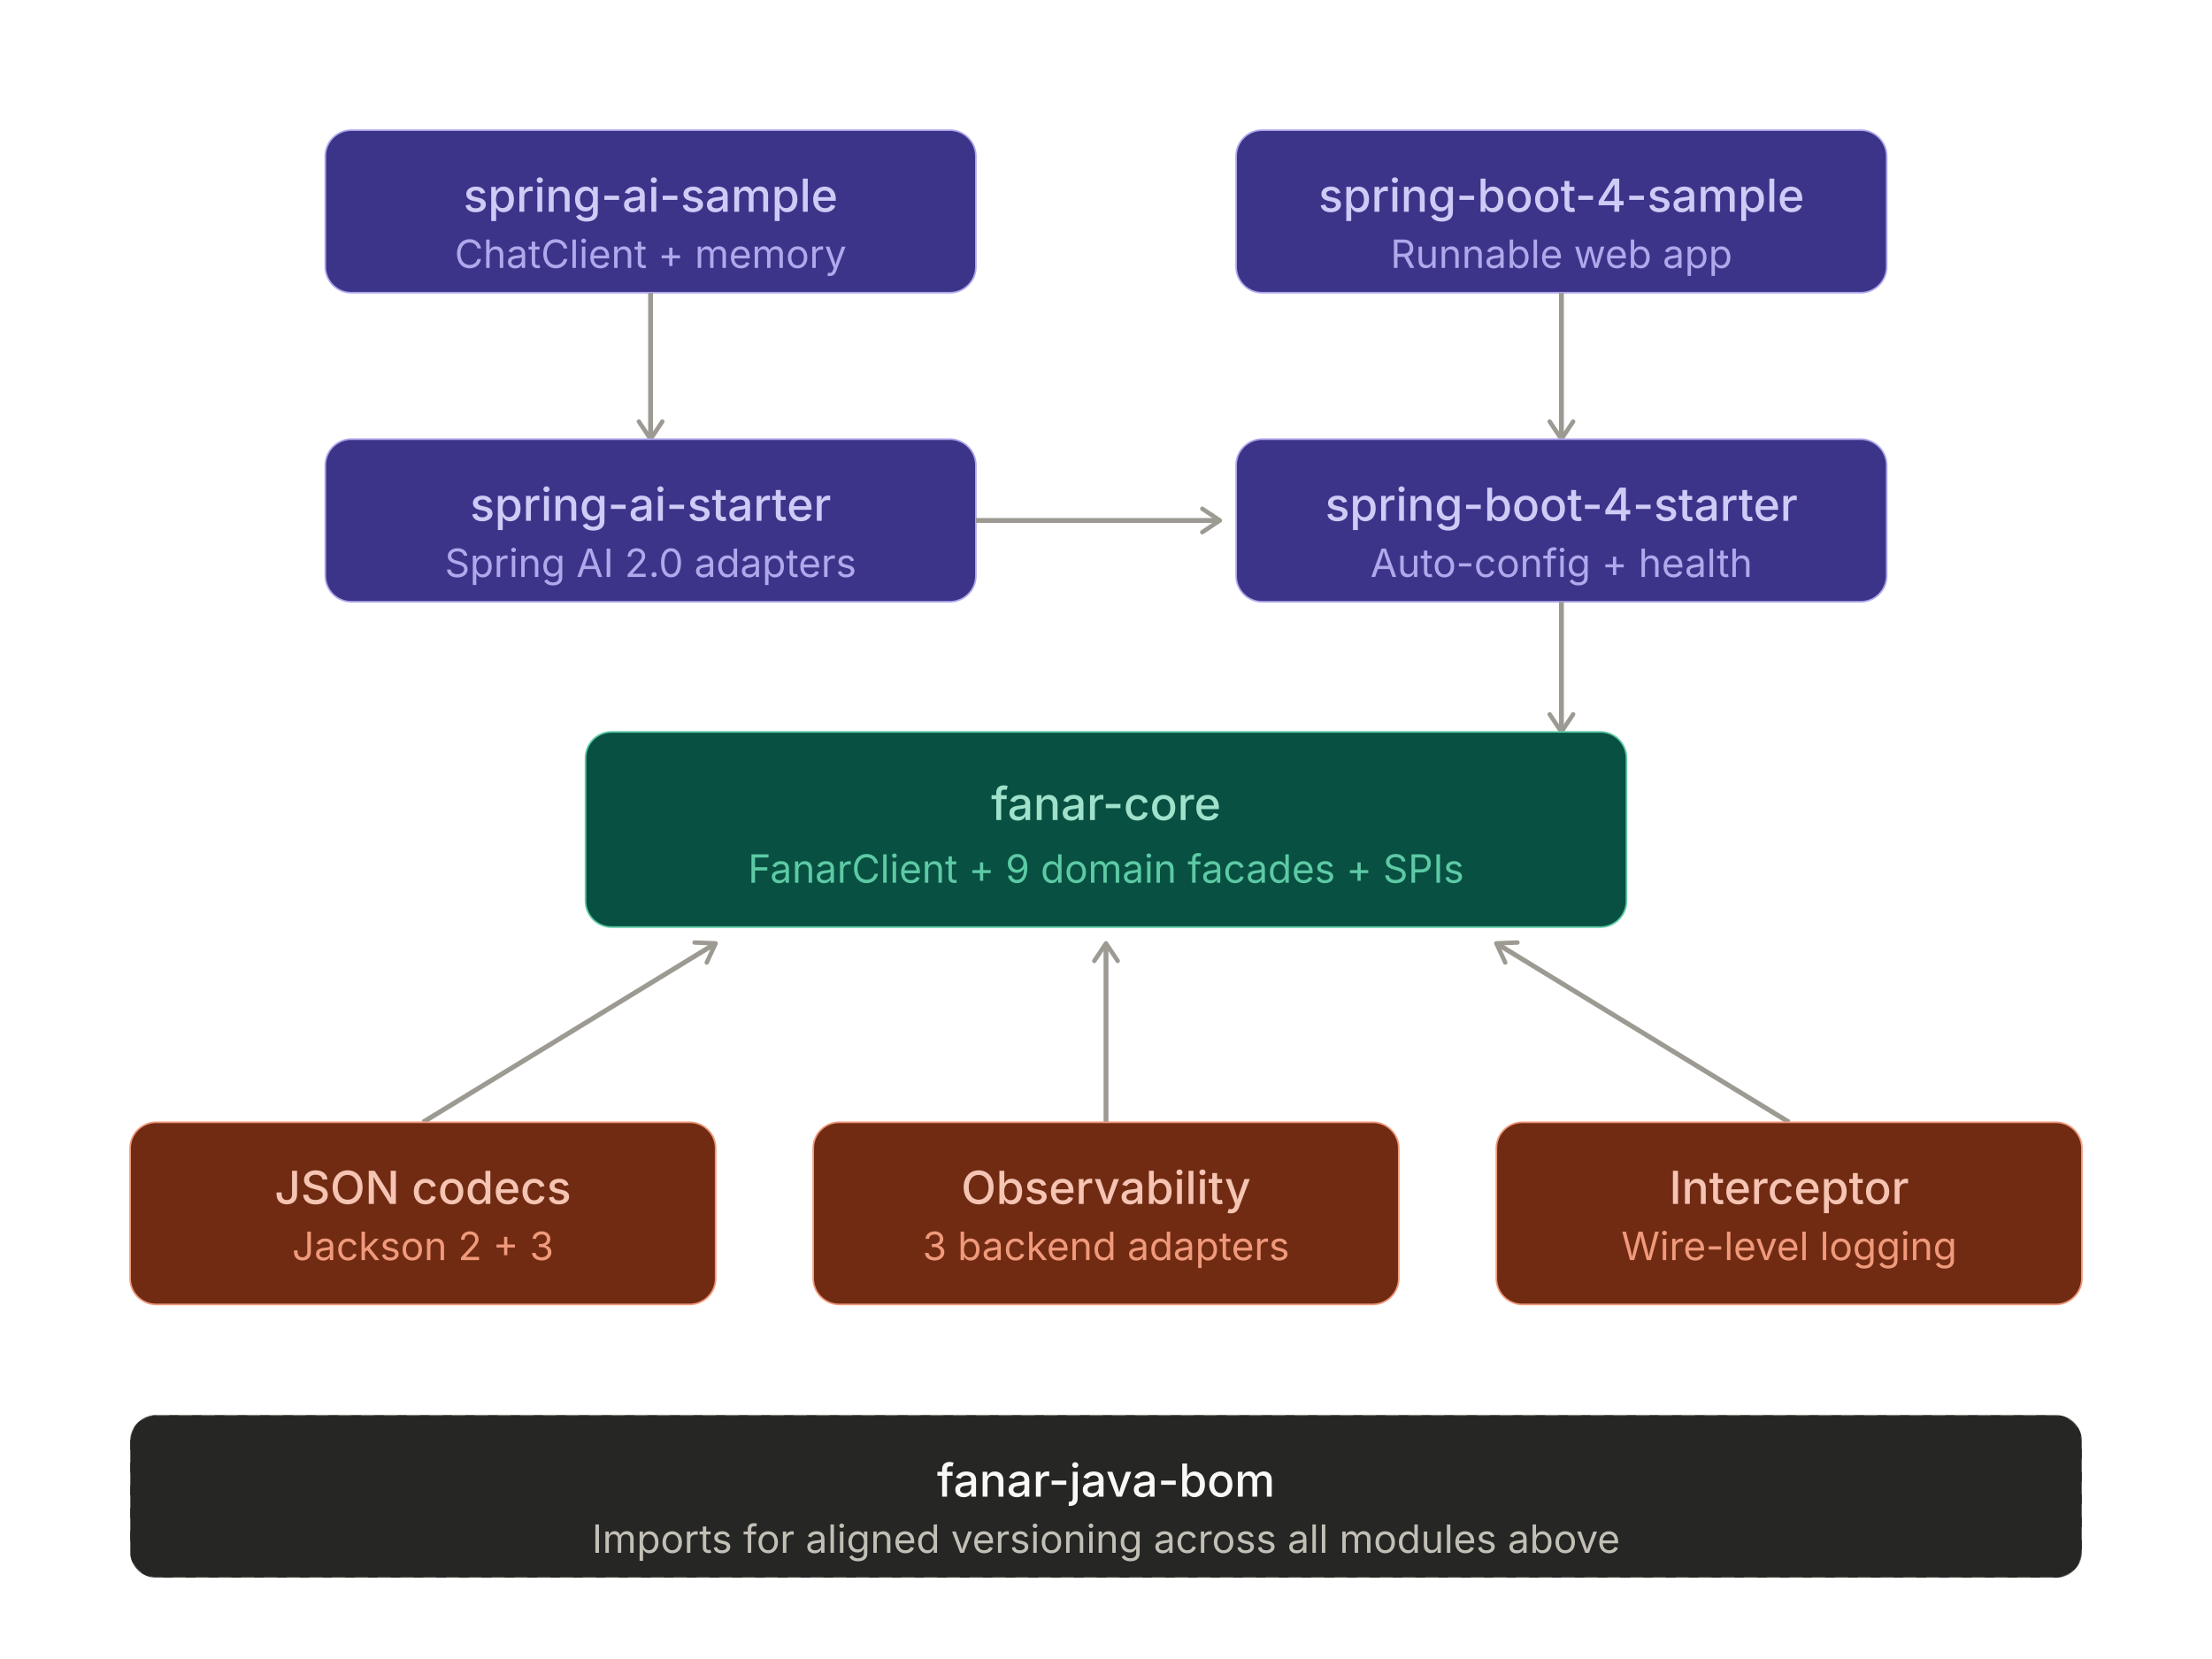
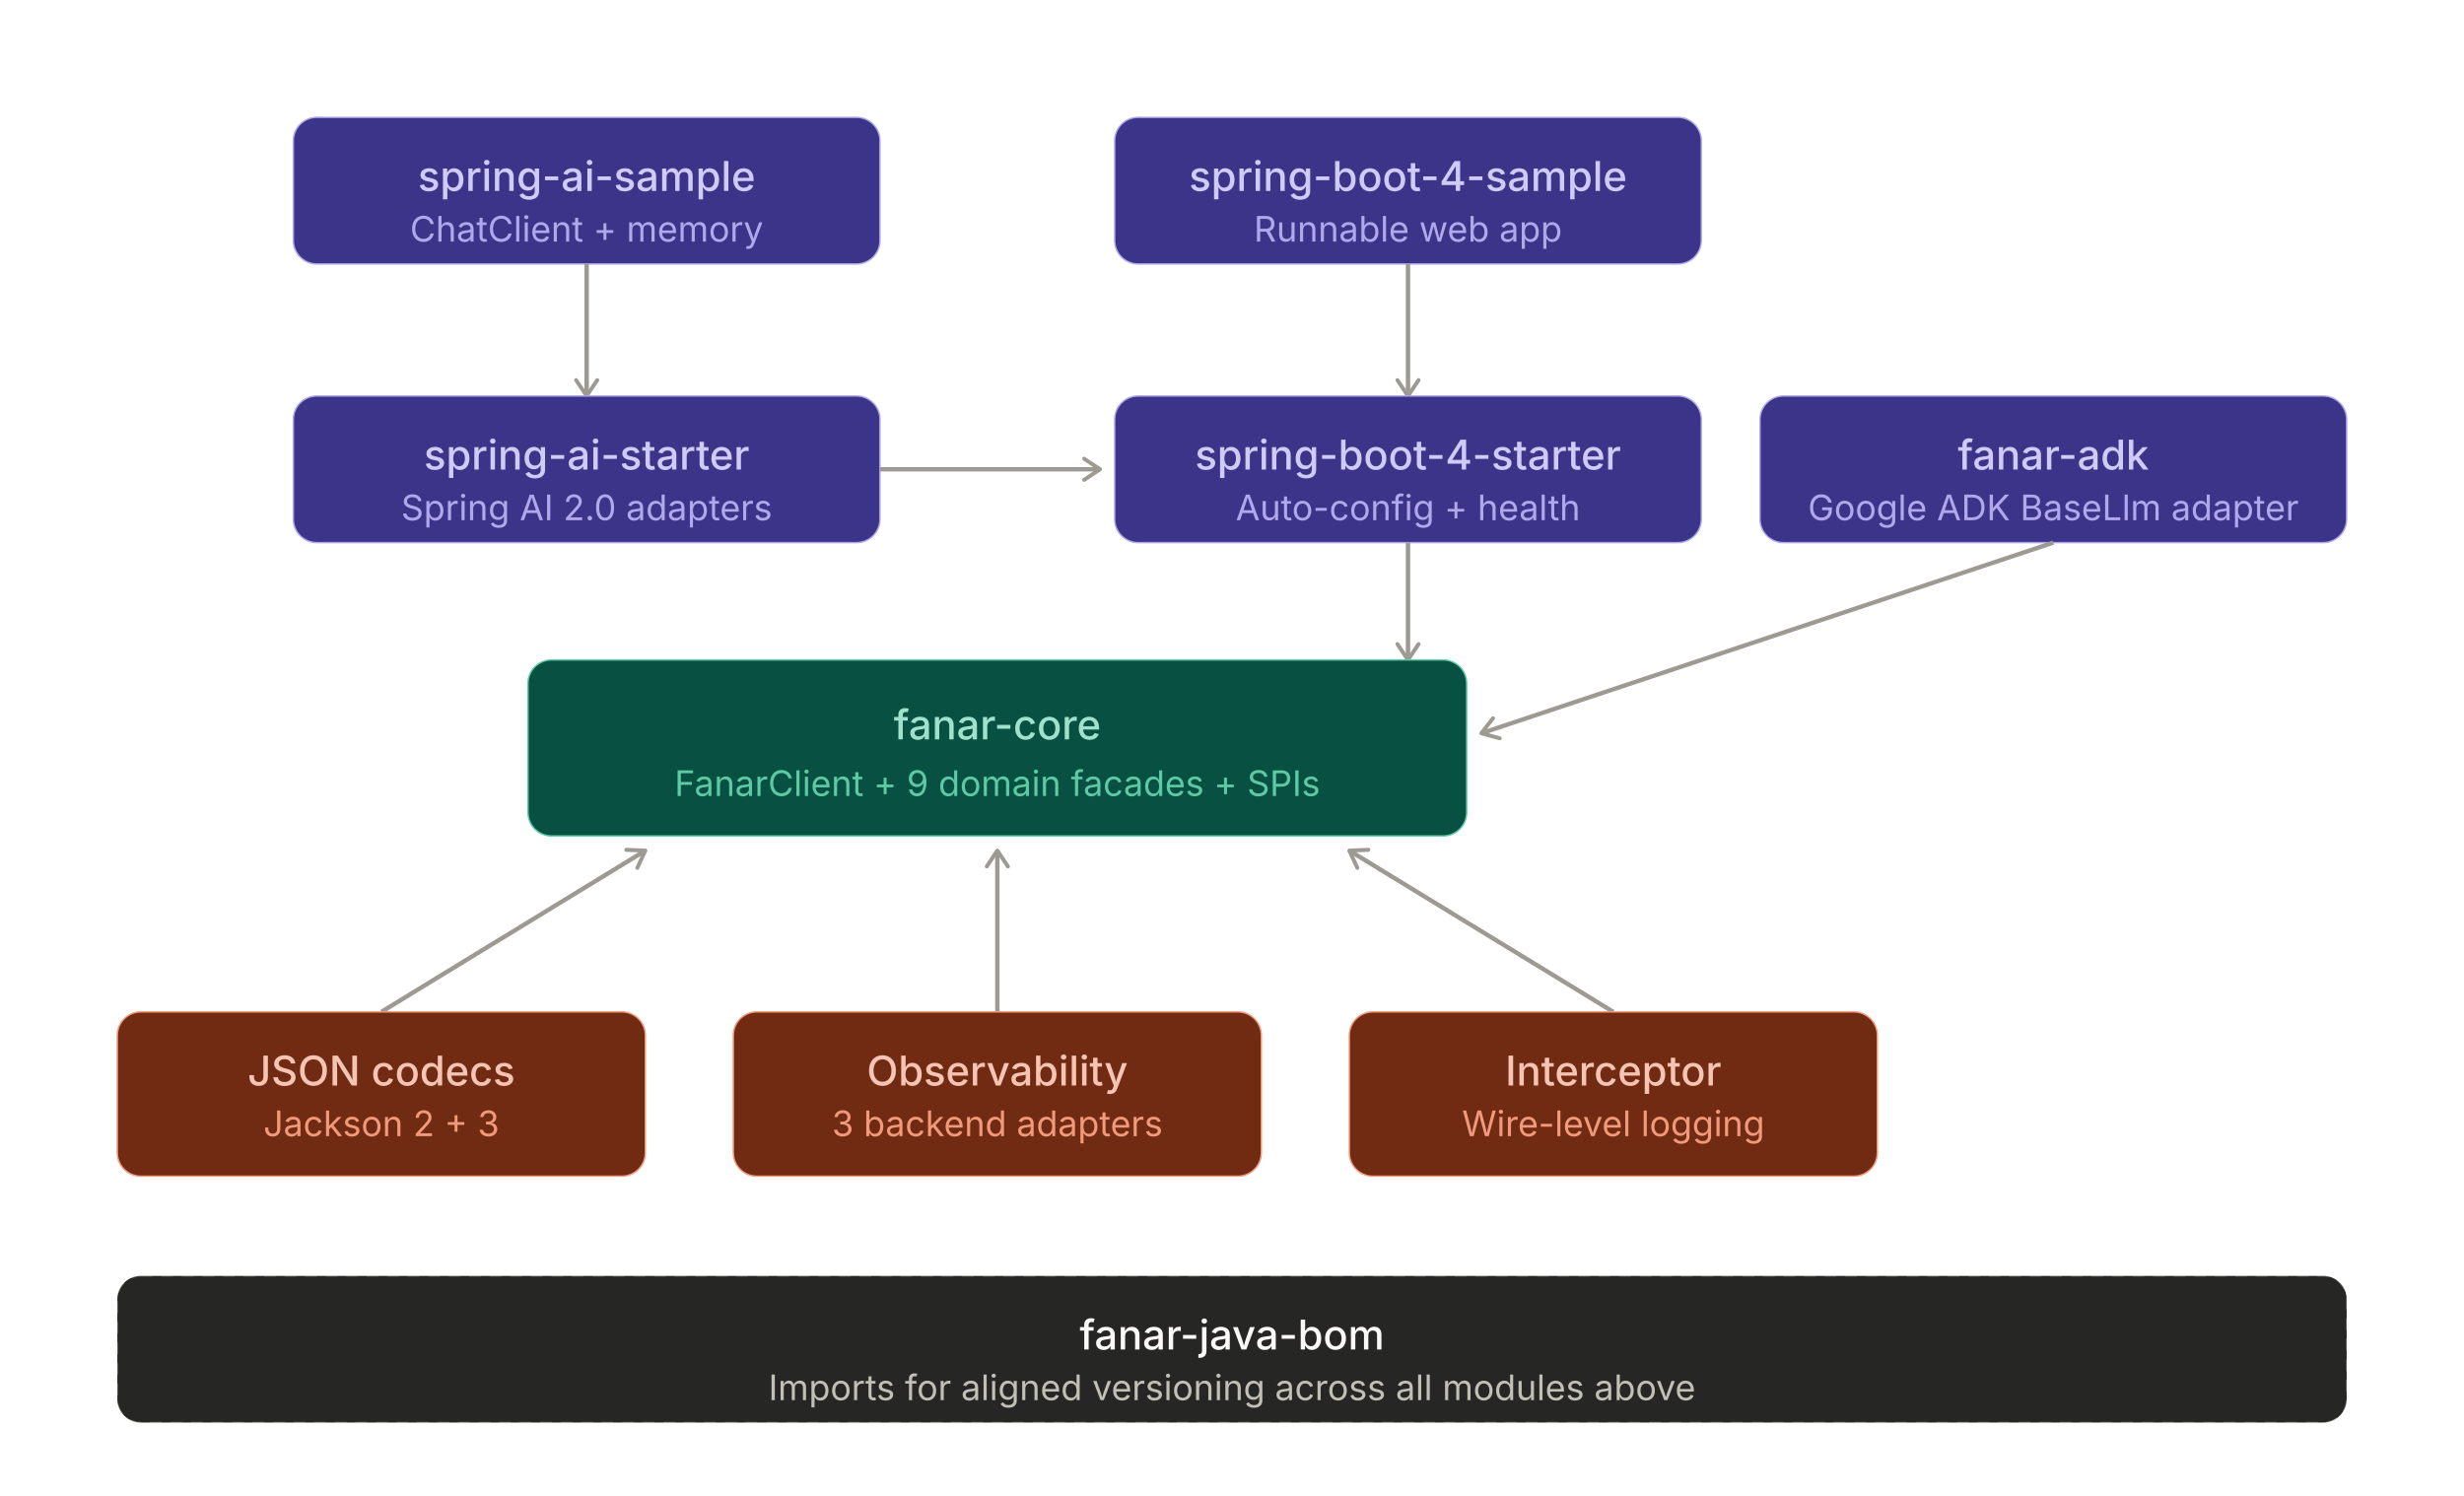
- <svg xmlns="http://www.w3.org/2000/svg" width="100%" viewBox="0 0 680 510" role="img" style="">
+ <svg xmlns="http://www.w3.org/2000/svg" width="100%" viewBox="0 0 840 510" role="img" style="">
  <defs>
    <marker id="arrow" viewBox="0 0 10 10" refX="8" refY="5" markerWidth="6" markerHeight="6" orient="auto-start-reverse">
      <path d="M2 1L8 5L2 9" fill="none" stroke="context-stroke" stroke-width="1.5" stroke-linecap="round" stroke-linejoin="round" />
    </marker>
  </defs>
  <g style="fill:rgb(0, 0, 0);stroke:none;color:rgb(255, 255, 255);stroke-width:1px;stroke-linecap:butt;stroke-linejoin:miter;opacity:1;font-family:&quot;Anthropic Sans&quot;, -apple-system, &quot;system-ui&quot;, &quot;Segoe UI&quot;, sans-serif;font-size:16px;font-weight:400;text-anchor:start;dominant-baseline:auto">
    <rect x="100" y="40" width="200" height="50" rx="8" stroke-width="0.5" style="fill:rgb(60, 52, 137);stroke:rgb(175, 169, 236);color:rgb(255, 255, 255);stroke-width:0.5px;stroke-linecap:butt;stroke-linejoin:miter;opacity:1;font-family:&quot;Anthropic Sans&quot;, -apple-system, &quot;system-ui&quot;, &quot;Segoe UI&quot;, sans-serif;font-size:16px;font-weight:400;text-anchor:start;dominant-baseline:auto" />
    <text x="200" y="60" text-anchor="middle" dominant-baseline="central" style="fill:rgb(206, 203, 246);stroke:none;color:rgb(255, 255, 255);stroke-width:1px;stroke-linecap:butt;stroke-linejoin:miter;opacity:1;font-family:&quot;Anthropic Sans&quot;, -apple-system, &quot;system-ui&quot;, &quot;Segoe UI&quot;, sans-serif;font-size:14px;font-weight:500;text-anchor:middle;dominant-baseline:central">spring-ai-sample</text>
    <text x="200" y="78" text-anchor="middle" dominant-baseline="central" style="fill:rgb(175, 169, 236);stroke:none;color:rgb(255, 255, 255);stroke-width:1px;stroke-linecap:butt;stroke-linejoin:miter;opacity:1;font-family:&quot;Anthropic Sans&quot;, -apple-system, &quot;system-ui&quot;, &quot;Segoe UI&quot;, sans-serif;font-size:12px;font-weight:400;text-anchor:middle;dominant-baseline:central">ChatClient + memory</text>
  </g>
  <g style="fill:rgb(0, 0, 0);stroke:none;color:rgb(255, 255, 255);stroke-width:1px;stroke-linecap:butt;stroke-linejoin:miter;opacity:1;font-family:&quot;Anthropic Sans&quot;, -apple-system, &quot;system-ui&quot;, &quot;Segoe UI&quot;, sans-serif;font-size:16px;font-weight:400;text-anchor:start;dominant-baseline:auto">
    <rect x="380" y="40" width="200" height="50" rx="8" stroke-width="0.5" style="fill:rgb(60, 52, 137);stroke:rgb(175, 169, 236);color:rgb(255, 255, 255);stroke-width:0.5px;stroke-linecap:butt;stroke-linejoin:miter;opacity:1;font-family:&quot;Anthropic Sans&quot;, -apple-system, &quot;system-ui&quot;, &quot;Segoe UI&quot;, sans-serif;font-size:16px;font-weight:400;text-anchor:start;dominant-baseline:auto" />
    <text x="480" y="60" text-anchor="middle" dominant-baseline="central" style="fill:rgb(206, 203, 246);stroke:none;color:rgb(255, 255, 255);stroke-width:1px;stroke-linecap:butt;stroke-linejoin:miter;opacity:1;font-family:&quot;Anthropic Sans&quot;, -apple-system, &quot;system-ui&quot;, &quot;Segoe UI&quot;, sans-serif;font-size:14px;font-weight:500;text-anchor:middle;dominant-baseline:central">spring-boot-4-sample</text>
    <text x="480" y="78" text-anchor="middle" dominant-baseline="central" style="fill:rgb(175, 169, 236);stroke:none;color:rgb(255, 255, 255);stroke-width:1px;stroke-linecap:butt;stroke-linejoin:miter;opacity:1;font-family:&quot;Anthropic Sans&quot;, -apple-system, &quot;system-ui&quot;, &quot;Segoe UI&quot;, sans-serif;font-size:12px;font-weight:400;text-anchor:middle;dominant-baseline:central">Runnable web app</text>
  </g>
  <line x1="200" y1="90" x2="200" y2="135" marker-end="url(#arrow)" style="fill:none;stroke:rgb(156, 154, 146);color:rgb(255, 255, 255);stroke-width:1.5px;stroke-linecap:butt;stroke-linejoin:miter;opacity:1;font-family:&quot;Anthropic Sans&quot;, -apple-system, &quot;system-ui&quot;, &quot;Segoe UI&quot;, sans-serif;font-size:16px;font-weight:400;text-anchor:start;dominant-baseline:auto" />
  <line x1="480" y1="90" x2="480" y2="135" marker-end="url(#arrow)" style="fill:none;stroke:rgb(156, 154, 146);color:rgb(255, 255, 255);stroke-width:1.5px;stroke-linecap:butt;stroke-linejoin:miter;opacity:1;font-family:&quot;Anthropic Sans&quot;, -apple-system, &quot;system-ui&quot;, &quot;Segoe UI&quot;, sans-serif;font-size:16px;font-weight:400;text-anchor:start;dominant-baseline:auto" />
  <g style="fill:rgb(0, 0, 0);stroke:none;color:rgb(255, 255, 255);stroke-width:1px;stroke-linecap:butt;stroke-linejoin:miter;opacity:1;font-family:&quot;Anthropic Sans&quot;, -apple-system, &quot;system-ui&quot;, &quot;Segoe UI&quot;, sans-serif;font-size:16px;font-weight:400;text-anchor:start;dominant-baseline:auto">
    <rect x="100" y="135" width="200" height="50" rx="8" stroke-width="0.5" style="fill:rgb(60, 52, 137);stroke:rgb(175, 169, 236);color:rgb(255, 255, 255);stroke-width:0.5px;stroke-linecap:butt;stroke-linejoin:miter;opacity:1;font-family:&quot;Anthropic Sans&quot;, -apple-system, &quot;system-ui&quot;, &quot;Segoe UI&quot;, sans-serif;font-size:16px;font-weight:400;text-anchor:start;dominant-baseline:auto" />
    <text x="200" y="155" text-anchor="middle" dominant-baseline="central" style="fill:rgb(206, 203, 246);stroke:none;color:rgb(255, 255, 255);stroke-width:1px;stroke-linecap:butt;stroke-linejoin:miter;opacity:1;font-family:&quot;Anthropic Sans&quot;, -apple-system, &quot;system-ui&quot;, &quot;Segoe UI&quot;, sans-serif;font-size:14px;font-weight:500;text-anchor:middle;dominant-baseline:central">spring-ai-starter</text>
    <text x="200" y="173" text-anchor="middle" dominant-baseline="central" style="fill:rgb(175, 169, 236);stroke:none;color:rgb(255, 255, 255);stroke-width:1px;stroke-linecap:butt;stroke-linejoin:miter;opacity:1;font-family:&quot;Anthropic Sans&quot;, -apple-system, &quot;system-ui&quot;, &quot;Segoe UI&quot;, sans-serif;font-size:12px;font-weight:400;text-anchor:middle;dominant-baseline:central">Spring AI 2.0 adapters</text>
  </g>
  <g style="fill:rgb(0, 0, 0);stroke:none;color:rgb(255, 255, 255);stroke-width:1px;stroke-linecap:butt;stroke-linejoin:miter;opacity:1;font-family:&quot;Anthropic Sans&quot;, -apple-system, &quot;system-ui&quot;, &quot;Segoe UI&quot;, sans-serif;font-size:16px;font-weight:400;text-anchor:start;dominant-baseline:auto">
    <rect x="380" y="135" width="200" height="50" rx="8" stroke-width="0.5" style="fill:rgb(60, 52, 137);stroke:rgb(175, 169, 236);color:rgb(255, 255, 255);stroke-width:0.5px;stroke-linecap:butt;stroke-linejoin:miter;opacity:1;font-family:&quot;Anthropic Sans&quot;, -apple-system, &quot;system-ui&quot;, &quot;Segoe UI&quot;, sans-serif;font-size:16px;font-weight:400;text-anchor:start;dominant-baseline:auto" />
    <text x="480" y="155" text-anchor="middle" dominant-baseline="central" style="fill:rgb(206, 203, 246);stroke:none;color:rgb(255, 255, 255);stroke-width:1px;stroke-linecap:butt;stroke-linejoin:miter;opacity:1;font-family:&quot;Anthropic Sans&quot;, -apple-system, &quot;system-ui&quot;, &quot;Segoe UI&quot;, sans-serif;font-size:14px;font-weight:500;text-anchor:middle;dominant-baseline:central">spring-boot-4-starter</text>
    <text x="480" y="173" text-anchor="middle" dominant-baseline="central" style="fill:rgb(175, 169, 236);stroke:none;color:rgb(255, 255, 255);stroke-width:1px;stroke-linecap:butt;stroke-linejoin:miter;opacity:1;font-family:&quot;Anthropic Sans&quot;, -apple-system, &quot;system-ui&quot;, &quot;Segoe UI&quot;, sans-serif;font-size:12px;font-weight:400;text-anchor:middle;dominant-baseline:central">Auto-config + health</text>
  </g>
+   <g style="fill:rgb(0, 0, 0);stroke:none;color:rgb(255, 255, 255);stroke-width:1px;stroke-linecap:butt;stroke-linejoin:miter;opacity:1;font-family:&quot;Anthropic Sans&quot;, -apple-system, &quot;system-ui&quot;, &quot;Segoe UI&quot;, sans-serif;font-size:16px;font-weight:400;text-anchor:start;dominant-baseline:auto">
+     <rect x="600" y="135" width="200" height="50" rx="8" stroke-width="0.5" style="fill:rgb(60, 52, 137);stroke:rgb(175, 169, 236);color:rgb(255, 255, 255);stroke-width:0.5px;stroke-linecap:butt;stroke-linejoin:miter;opacity:1;font-family:&quot;Anthropic Sans&quot;, -apple-system, &quot;system-ui&quot;, &quot;Segoe UI&quot;, sans-serif;font-size:16px;font-weight:400;text-anchor:start;dominant-baseline:auto" />
+     <text x="700" y="155" text-anchor="middle" dominant-baseline="central" style="fill:rgb(206, 203, 246);stroke:none;color:rgb(255, 255, 255);stroke-width:1px;stroke-linecap:butt;stroke-linejoin:miter;opacity:1;font-family:&quot;Anthropic Sans&quot;, -apple-system, &quot;system-ui&quot;, &quot;Segoe UI&quot;, sans-serif;font-size:14px;font-weight:500;text-anchor:middle;dominant-baseline:central">fanar-adk</text>
+     <text x="700" y="173" text-anchor="middle" dominant-baseline="central" style="fill:rgb(175, 169, 236);stroke:none;color:rgb(255, 255, 255);stroke-width:1px;stroke-linecap:butt;stroke-linejoin:miter;opacity:1;font-family:&quot;Anthropic Sans&quot;, -apple-system, &quot;system-ui&quot;, &quot;Segoe UI&quot;, sans-serif;font-size:12px;font-weight:400;text-anchor:middle;dominant-baseline:central">Google ADK BaseLlm adapter</text>
+   </g>
  <line x1="300" y1="160" x2="375" y2="160" marker-end="url(#arrow)" style="fill:none;stroke:rgb(156, 154, 146);color:rgb(255, 255, 255);stroke-width:1.5px;stroke-linecap:butt;stroke-linejoin:miter;opacity:1;font-family:&quot;Anthropic Sans&quot;, -apple-system, &quot;system-ui&quot;, &quot;Segoe UI&quot;, sans-serif;font-size:16px;font-weight:400;text-anchor:start;dominant-baseline:auto" />
  <line x1="480" y1="185" x2="480" y2="225" marker-end="url(#arrow)" style="fill:none;stroke:rgb(156, 154, 146);color:rgb(255, 255, 255);stroke-width:1.5px;stroke-linecap:butt;stroke-linejoin:miter;opacity:1;font-family:&quot;Anthropic Sans&quot;, -apple-system, &quot;system-ui&quot;, &quot;Segoe UI&quot;, sans-serif;font-size:16px;font-weight:400;text-anchor:start;dominant-baseline:auto" />
+   <line x1="700" y1="185" x2="505" y2="250" marker-end="url(#arrow)" style="fill:none;stroke:rgb(156, 154, 146);color:rgb(255, 255, 255);stroke-width:1.5px;stroke-linecap:butt;stroke-linejoin:miter;opacity:1;font-family:&quot;Anthropic Sans&quot;, -apple-system, &quot;system-ui&quot;, &quot;Segoe UI&quot;, sans-serif;font-size:16px;font-weight:400;text-anchor:start;dominant-baseline:auto" />
  <g style="fill:rgb(0, 0, 0);stroke:none;color:rgb(255, 255, 255);stroke-width:1px;stroke-linecap:butt;stroke-linejoin:miter;opacity:1;font-family:&quot;Anthropic Sans&quot;, -apple-system, &quot;system-ui&quot;, &quot;Segoe UI&quot;, sans-serif;font-size:16px;font-weight:400;text-anchor:start;dominant-baseline:auto">
    <rect x="180" y="225" width="320" height="60" rx="8" stroke-width="0.5" style="fill:rgb(8, 80, 65);stroke:rgb(93, 202, 165);color:rgb(255, 255, 255);stroke-width:0.5px;stroke-linecap:butt;stroke-linejoin:miter;opacity:1;font-family:&quot;Anthropic Sans&quot;, -apple-system, &quot;system-ui&quot;, &quot;Segoe UI&quot;, sans-serif;font-size:16px;font-weight:400;text-anchor:start;dominant-baseline:auto" />
    <text x="340" y="247" text-anchor="middle" dominant-baseline="central" style="fill:rgb(159, 225, 203);stroke:none;color:rgb(255, 255, 255);stroke-width:1px;stroke-linecap:butt;stroke-linejoin:miter;opacity:1;font-family:&quot;Anthropic Sans&quot;, -apple-system, &quot;system-ui&quot;, &quot;Segoe UI&quot;, sans-serif;font-size:14px;font-weight:500;text-anchor:middle;dominant-baseline:central">fanar-core</text>
    <text x="340" y="267" text-anchor="middle" dominant-baseline="central" style="fill:rgb(93, 202, 165);stroke:none;color:rgb(255, 255, 255);stroke-width:1px;stroke-linecap:butt;stroke-linejoin:miter;opacity:1;font-family:&quot;Anthropic Sans&quot;, -apple-system, &quot;system-ui&quot;, &quot;Segoe UI&quot;, sans-serif;font-size:12px;font-weight:400;text-anchor:middle;dominant-baseline:central">FanarClient + 9 domain facades + SPIs</text>
  </g>
  <line x1="130" y1="345" x2="220" y2="290" marker-end="url(#arrow)" style="fill:none;stroke:rgb(156, 154, 146);color:rgb(255, 255, 255);stroke-width:1.5px;stroke-linecap:butt;stroke-linejoin:miter;opacity:1;font-family:&quot;Anthropic Sans&quot;, -apple-system, &quot;system-ui&quot;, &quot;Segoe UI&quot;, sans-serif;font-size:16px;font-weight:400;text-anchor:start;dominant-baseline:auto" />
  <line x1="340" y1="345" x2="340" y2="290" marker-end="url(#arrow)" style="fill:none;stroke:rgb(156, 154, 146);color:rgb(255, 255, 255);stroke-width:1.5px;stroke-linecap:butt;stroke-linejoin:miter;opacity:1;font-family:&quot;Anthropic Sans&quot;, -apple-system, &quot;system-ui&quot;, &quot;Segoe UI&quot;, sans-serif;font-size:16px;font-weight:400;text-anchor:start;dominant-baseline:auto" />
  <line x1="550" y1="345" x2="460" y2="290" marker-end="url(#arrow)" style="fill:none;stroke:rgb(156, 154, 146);color:rgb(255, 255, 255);stroke-width:1.5px;stroke-linecap:butt;stroke-linejoin:miter;opacity:1;font-family:&quot;Anthropic Sans&quot;, -apple-system, &quot;system-ui&quot;, &quot;Segoe UI&quot;, sans-serif;font-size:16px;font-weight:400;text-anchor:start;dominant-baseline:auto" />
  <g style="fill:rgb(0, 0, 0);stroke:none;color:rgb(255, 255, 255);stroke-width:1px;stroke-linecap:butt;stroke-linejoin:miter;opacity:1;font-family:&quot;Anthropic Sans&quot;, -apple-system, &quot;system-ui&quot;, &quot;Segoe UI&quot;, sans-serif;font-size:16px;font-weight:400;text-anchor:start;dominant-baseline:auto">
    <rect x="40" y="345" width="180" height="56" rx="8" stroke-width="0.5" style="fill:rgb(113, 43, 19);stroke:rgb(240, 153, 123);color:rgb(255, 255, 255);stroke-width:0.5px;stroke-linecap:butt;stroke-linejoin:miter;opacity:1;font-family:&quot;Anthropic Sans&quot;, -apple-system, &quot;system-ui&quot;, &quot;Segoe UI&quot;, sans-serif;font-size:16px;font-weight:400;text-anchor:start;dominant-baseline:auto" />
    <text x="130" y="365" text-anchor="middle" dominant-baseline="central" style="fill:rgb(245, 196, 179);stroke:none;color:rgb(255, 255, 255);stroke-width:1px;stroke-linecap:butt;stroke-linejoin:miter;opacity:1;font-family:&quot;Anthropic Sans&quot;, -apple-system, &quot;system-ui&quot;, &quot;Segoe UI&quot;, sans-serif;font-size:14px;font-weight:500;text-anchor:middle;dominant-baseline:central">JSON codecs</text>
    <text x="130" y="383" text-anchor="middle" dominant-baseline="central" style="fill:rgb(240, 153, 123);stroke:none;color:rgb(255, 255, 255);stroke-width:1px;stroke-linecap:butt;stroke-linejoin:miter;opacity:1;font-family:&quot;Anthropic Sans&quot;, -apple-system, &quot;system-ui&quot;, &quot;Segoe UI&quot;, sans-serif;font-size:12px;font-weight:400;text-anchor:middle;dominant-baseline:central">Jackson 2 + 3</text>
  </g>
  <g style="fill:rgb(0, 0, 0);stroke:none;color:rgb(255, 255, 255);stroke-width:1px;stroke-linecap:butt;stroke-linejoin:miter;opacity:1;font-family:&quot;Anthropic Sans&quot;, -apple-system, &quot;system-ui&quot;, &quot;Segoe UI&quot;, sans-serif;font-size:16px;font-weight:400;text-anchor:start;dominant-baseline:auto">
    <rect x="250" y="345" width="180" height="56" rx="8" stroke-width="0.5" style="fill:rgb(113, 43, 19);stroke:rgb(240, 153, 123);color:rgb(255, 255, 255);stroke-width:0.5px;stroke-linecap:butt;stroke-linejoin:miter;opacity:1;font-family:&quot;Anthropic Sans&quot;, -apple-system, &quot;system-ui&quot;, &quot;Segoe UI&quot;, sans-serif;font-size:16px;font-weight:400;text-anchor:start;dominant-baseline:auto" />
    <text x="340" y="365" text-anchor="middle" dominant-baseline="central" style="fill:rgb(245, 196, 179);stroke:none;color:rgb(255, 255, 255);stroke-width:1px;stroke-linecap:butt;stroke-linejoin:miter;opacity:1;font-family:&quot;Anthropic Sans&quot;, -apple-system, &quot;system-ui&quot;, &quot;Segoe UI&quot;, sans-serif;font-size:14px;font-weight:500;text-anchor:middle;dominant-baseline:central">Observability</text>
    <text x="340" y="383" text-anchor="middle" dominant-baseline="central" style="fill:rgb(240, 153, 123);stroke:none;color:rgb(255, 255, 255);stroke-width:1px;stroke-linecap:butt;stroke-linejoin:miter;opacity:1;font-family:&quot;Anthropic Sans&quot;, -apple-system, &quot;system-ui&quot;, &quot;Segoe UI&quot;, sans-serif;font-size:12px;font-weight:400;text-anchor:middle;dominant-baseline:central">3 backend adapters</text>
  </g>
  <g style="fill:rgb(0, 0, 0);stroke:none;color:rgb(255, 255, 255);stroke-width:1px;stroke-linecap:butt;stroke-linejoin:miter;opacity:1;font-family:&quot;Anthropic Sans&quot;, -apple-system, &quot;system-ui&quot;, &quot;Segoe UI&quot;, sans-serif;font-size:16px;font-weight:400;text-anchor:start;dominant-baseline:auto">
    <rect x="460" y="345" width="180" height="56" rx="8" stroke-width="0.5" style="fill:rgb(113, 43, 19);stroke:rgb(240, 153, 123);color:rgb(255, 255, 255);stroke-width:0.5px;stroke-linecap:butt;stroke-linejoin:miter;opacity:1;font-family:&quot;Anthropic Sans&quot;, -apple-system, &quot;system-ui&quot;, &quot;Segoe UI&quot;, sans-serif;font-size:16px;font-weight:400;text-anchor:start;dominant-baseline:auto" />
    <text x="550" y="365" text-anchor="middle" dominant-baseline="central" style="fill:rgb(245, 196, 179);stroke:none;color:rgb(255, 255, 255);stroke-width:1px;stroke-linecap:butt;stroke-linejoin:miter;opacity:1;font-family:&quot;Anthropic Sans&quot;, -apple-system, &quot;system-ui&quot;, &quot;Segoe UI&quot;, sans-serif;font-size:14px;font-weight:500;text-anchor:middle;dominant-baseline:central">Interceptor</text>
    <text x="550" y="383" text-anchor="middle" dominant-baseline="central" style="fill:rgb(240, 153, 123);stroke:none;color:rgb(255, 255, 255);stroke-width:1px;stroke-linecap:butt;stroke-linejoin:miter;opacity:1;font-family:&quot;Anthropic Sans&quot;, -apple-system, &quot;system-ui&quot;, &quot;Segoe UI&quot;, sans-serif;font-size:12px;font-weight:400;text-anchor:middle;dominant-baseline:central">Wire-level logging</text>
  </g>
-   <rect x="40" y="435" width="600" height="50" rx="8" stroke-width="0.5" stroke-dasharray="4 3" style="fill:rgb(38, 38, 36);stroke:rgba(222, 220, 209, 0.3);color:rgb(255, 255, 255);stroke-width:0.5px;stroke-dasharray:4px, 3px;stroke-linecap:butt;stroke-linejoin:miter;opacity:1;font-family:&quot;Anthropic Sans&quot;, -apple-system, &quot;system-ui&quot;, &quot;Segoe UI&quot;, sans-serif;font-size:16px;font-weight:400;text-anchor:start;dominant-baseline:auto" />
-   <text x="340" y="455" text-anchor="middle" dominant-baseline="central" style="fill:rgb(250, 249, 245);stroke:none;color:rgb(255, 255, 255);stroke-width:1px;stroke-linecap:butt;stroke-linejoin:miter;opacity:1;font-family:&quot;Anthropic Sans&quot;, -apple-system, &quot;system-ui&quot;, &quot;Segoe UI&quot;, sans-serif;font-size:14px;font-weight:500;text-anchor:middle;dominant-baseline:central">fanar-java-bom</text>
-   <text x="340" y="473" text-anchor="middle" dominant-baseline="central" style="fill:rgb(194, 192, 182);stroke:none;color:rgb(255, 255, 255);stroke-width:1px;stroke-linecap:butt;stroke-linejoin:miter;opacity:1;font-family:&quot;Anthropic Sans&quot;, -apple-system, &quot;system-ui&quot;, &quot;Segoe UI&quot;, sans-serif;font-size:12px;font-weight:400;text-anchor:middle;dominant-baseline:central">Imports for aligned versioning across all modules above</text>
+   <rect x="40" y="435" width="760" height="50" rx="8" stroke-width="0.5" stroke-dasharray="4 3" style="fill:rgb(38, 38, 36);stroke:rgba(222, 220, 209, 0.3);color:rgb(255, 255, 255);stroke-width:0.5px;stroke-dasharray:4px, 3px;stroke-linecap:butt;stroke-linejoin:miter;opacity:1;font-family:&quot;Anthropic Sans&quot;, -apple-system, &quot;system-ui&quot;, &quot;Segoe UI&quot;, sans-serif;font-size:16px;font-weight:400;text-anchor:start;dominant-baseline:auto" />
+   <text x="420" y="455" text-anchor="middle" dominant-baseline="central" style="fill:rgb(250, 249, 245);stroke:none;color:rgb(255, 255, 255);stroke-width:1px;stroke-linecap:butt;stroke-linejoin:miter;opacity:1;font-family:&quot;Anthropic Sans&quot;, -apple-system, &quot;system-ui&quot;, &quot;Segoe UI&quot;, sans-serif;font-size:14px;font-weight:500;text-anchor:middle;dominant-baseline:central">fanar-java-bom</text>
+   <text x="420" y="473" text-anchor="middle" dominant-baseline="central" style="fill:rgb(194, 192, 182);stroke:none;color:rgb(255, 255, 255);stroke-width:1px;stroke-linecap:butt;stroke-linejoin:miter;opacity:1;font-family:&quot;Anthropic Sans&quot;, -apple-system, &quot;system-ui&quot;, &quot;Segoe UI&quot;, sans-serif;font-size:12px;font-weight:400;text-anchor:middle;dominant-baseline:central">Imports for aligned versioning across all modules above</text>
</svg>
